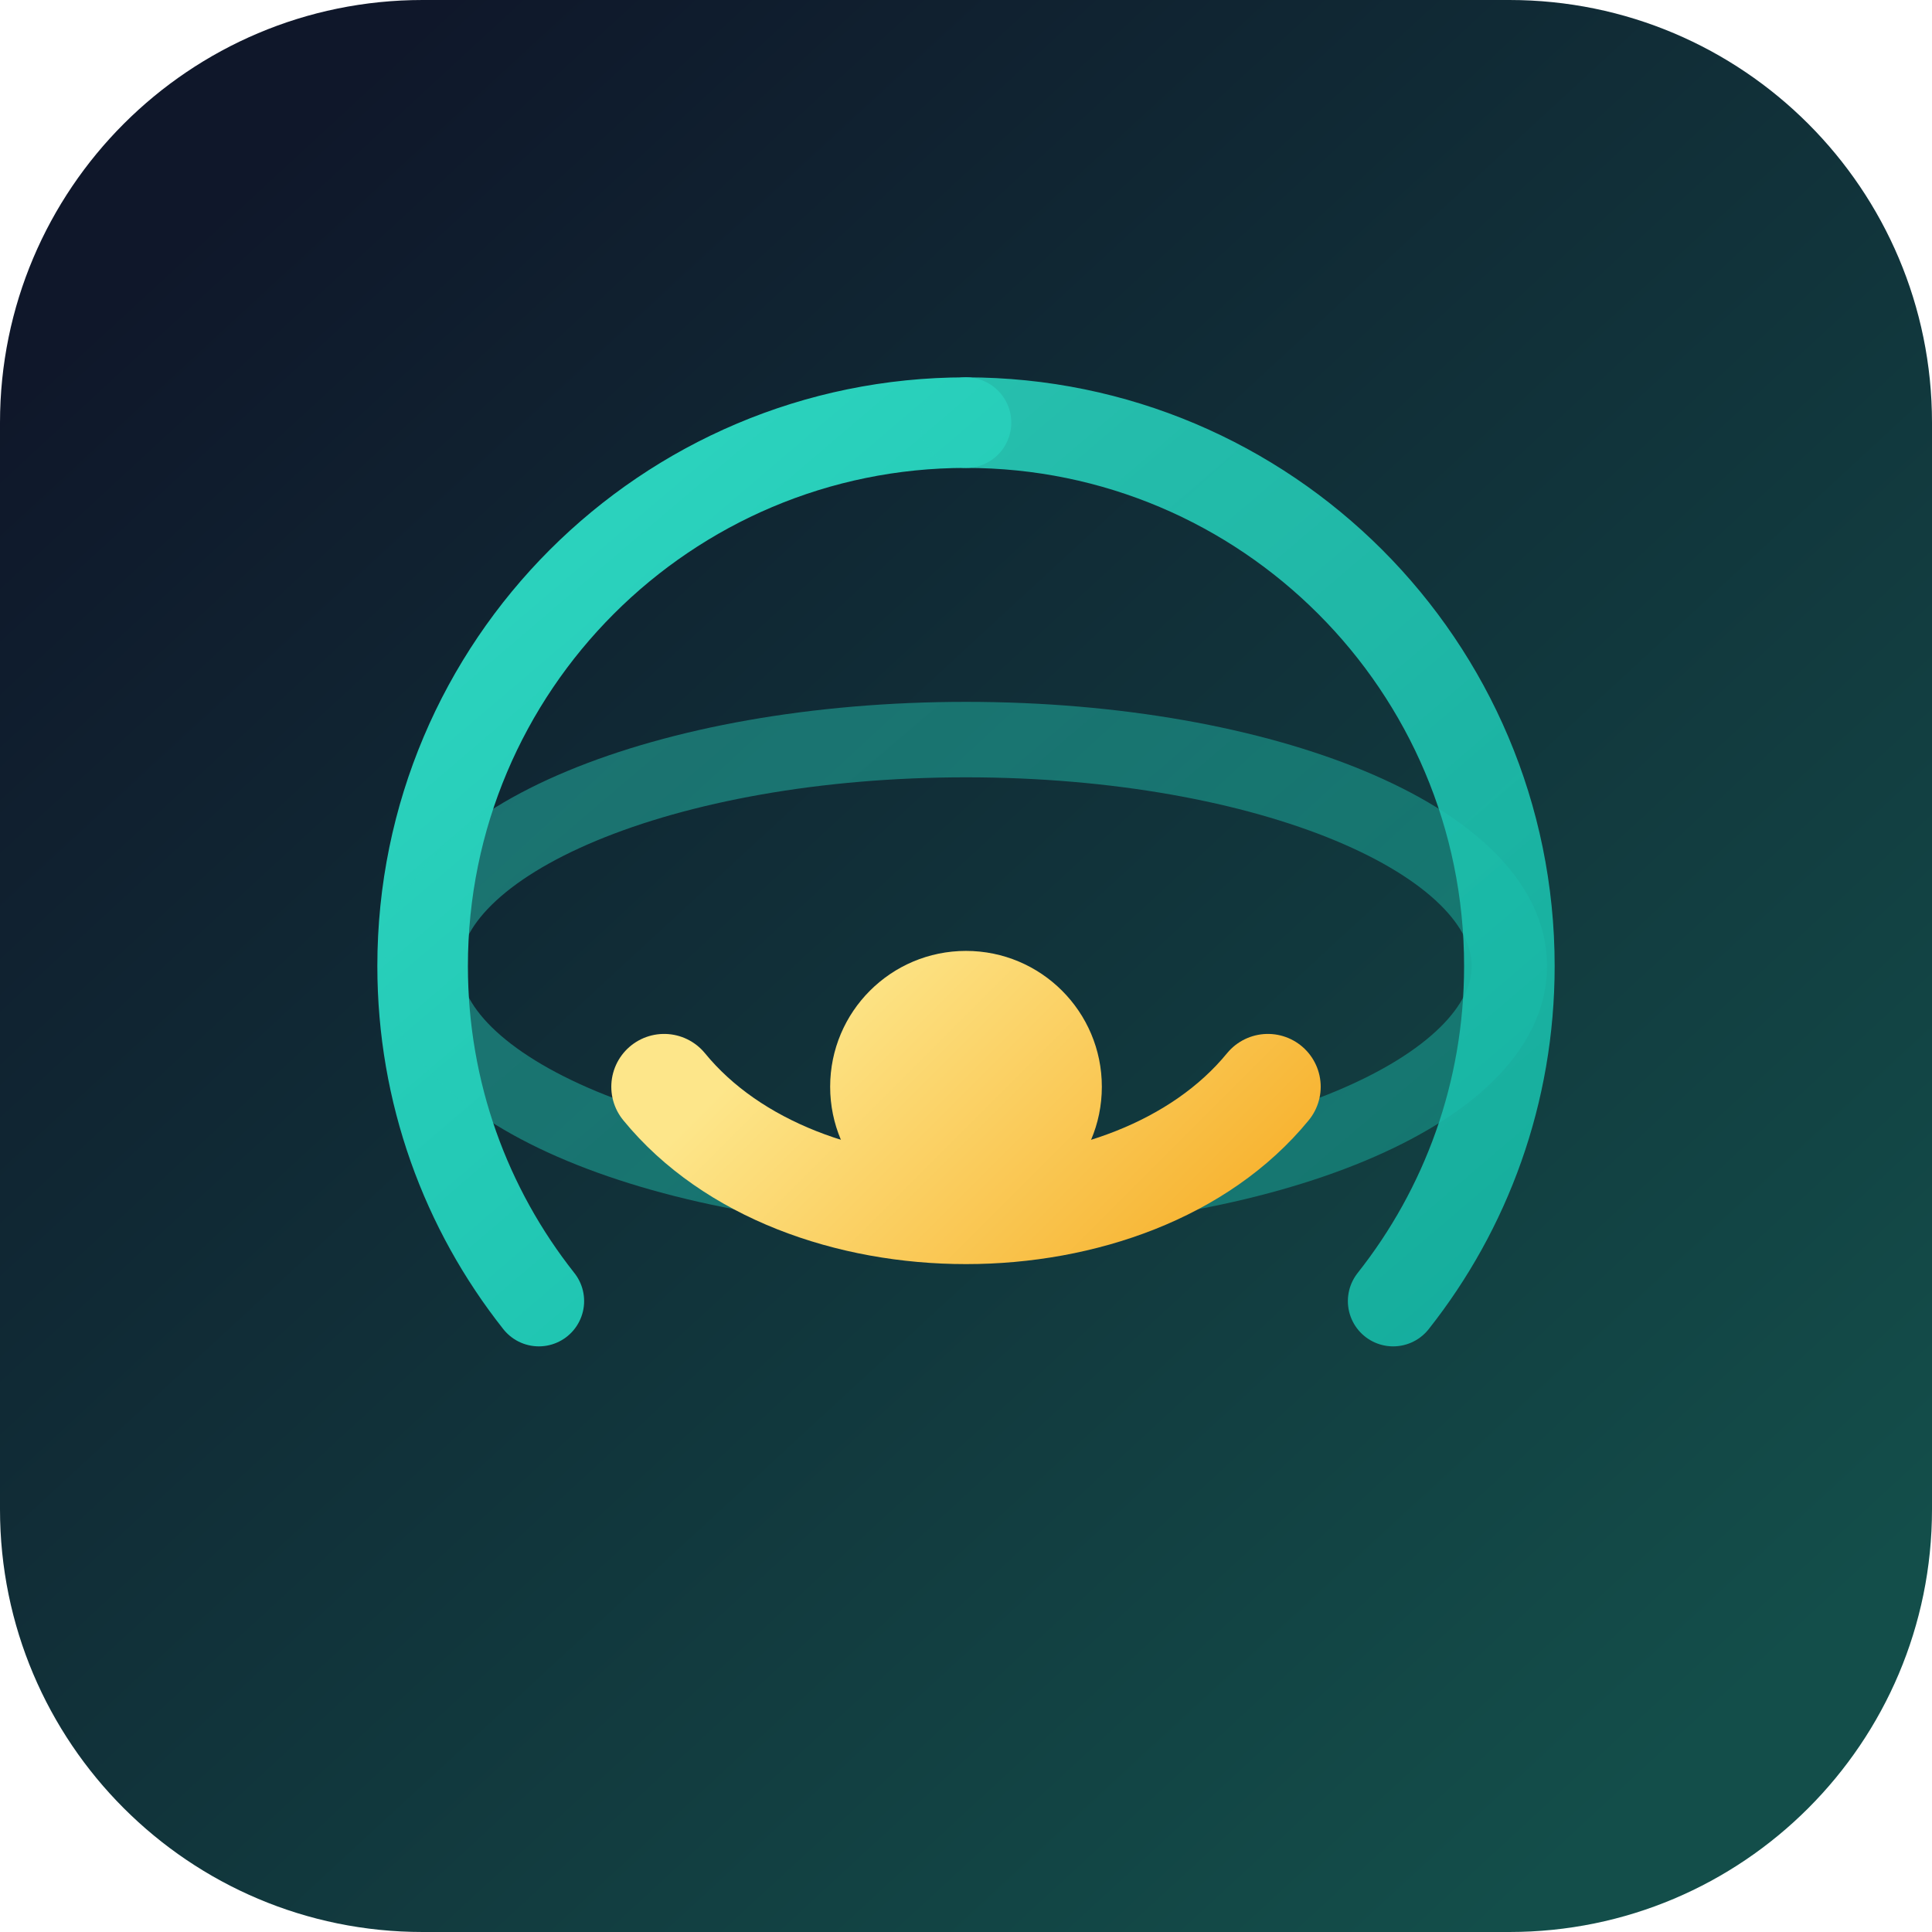
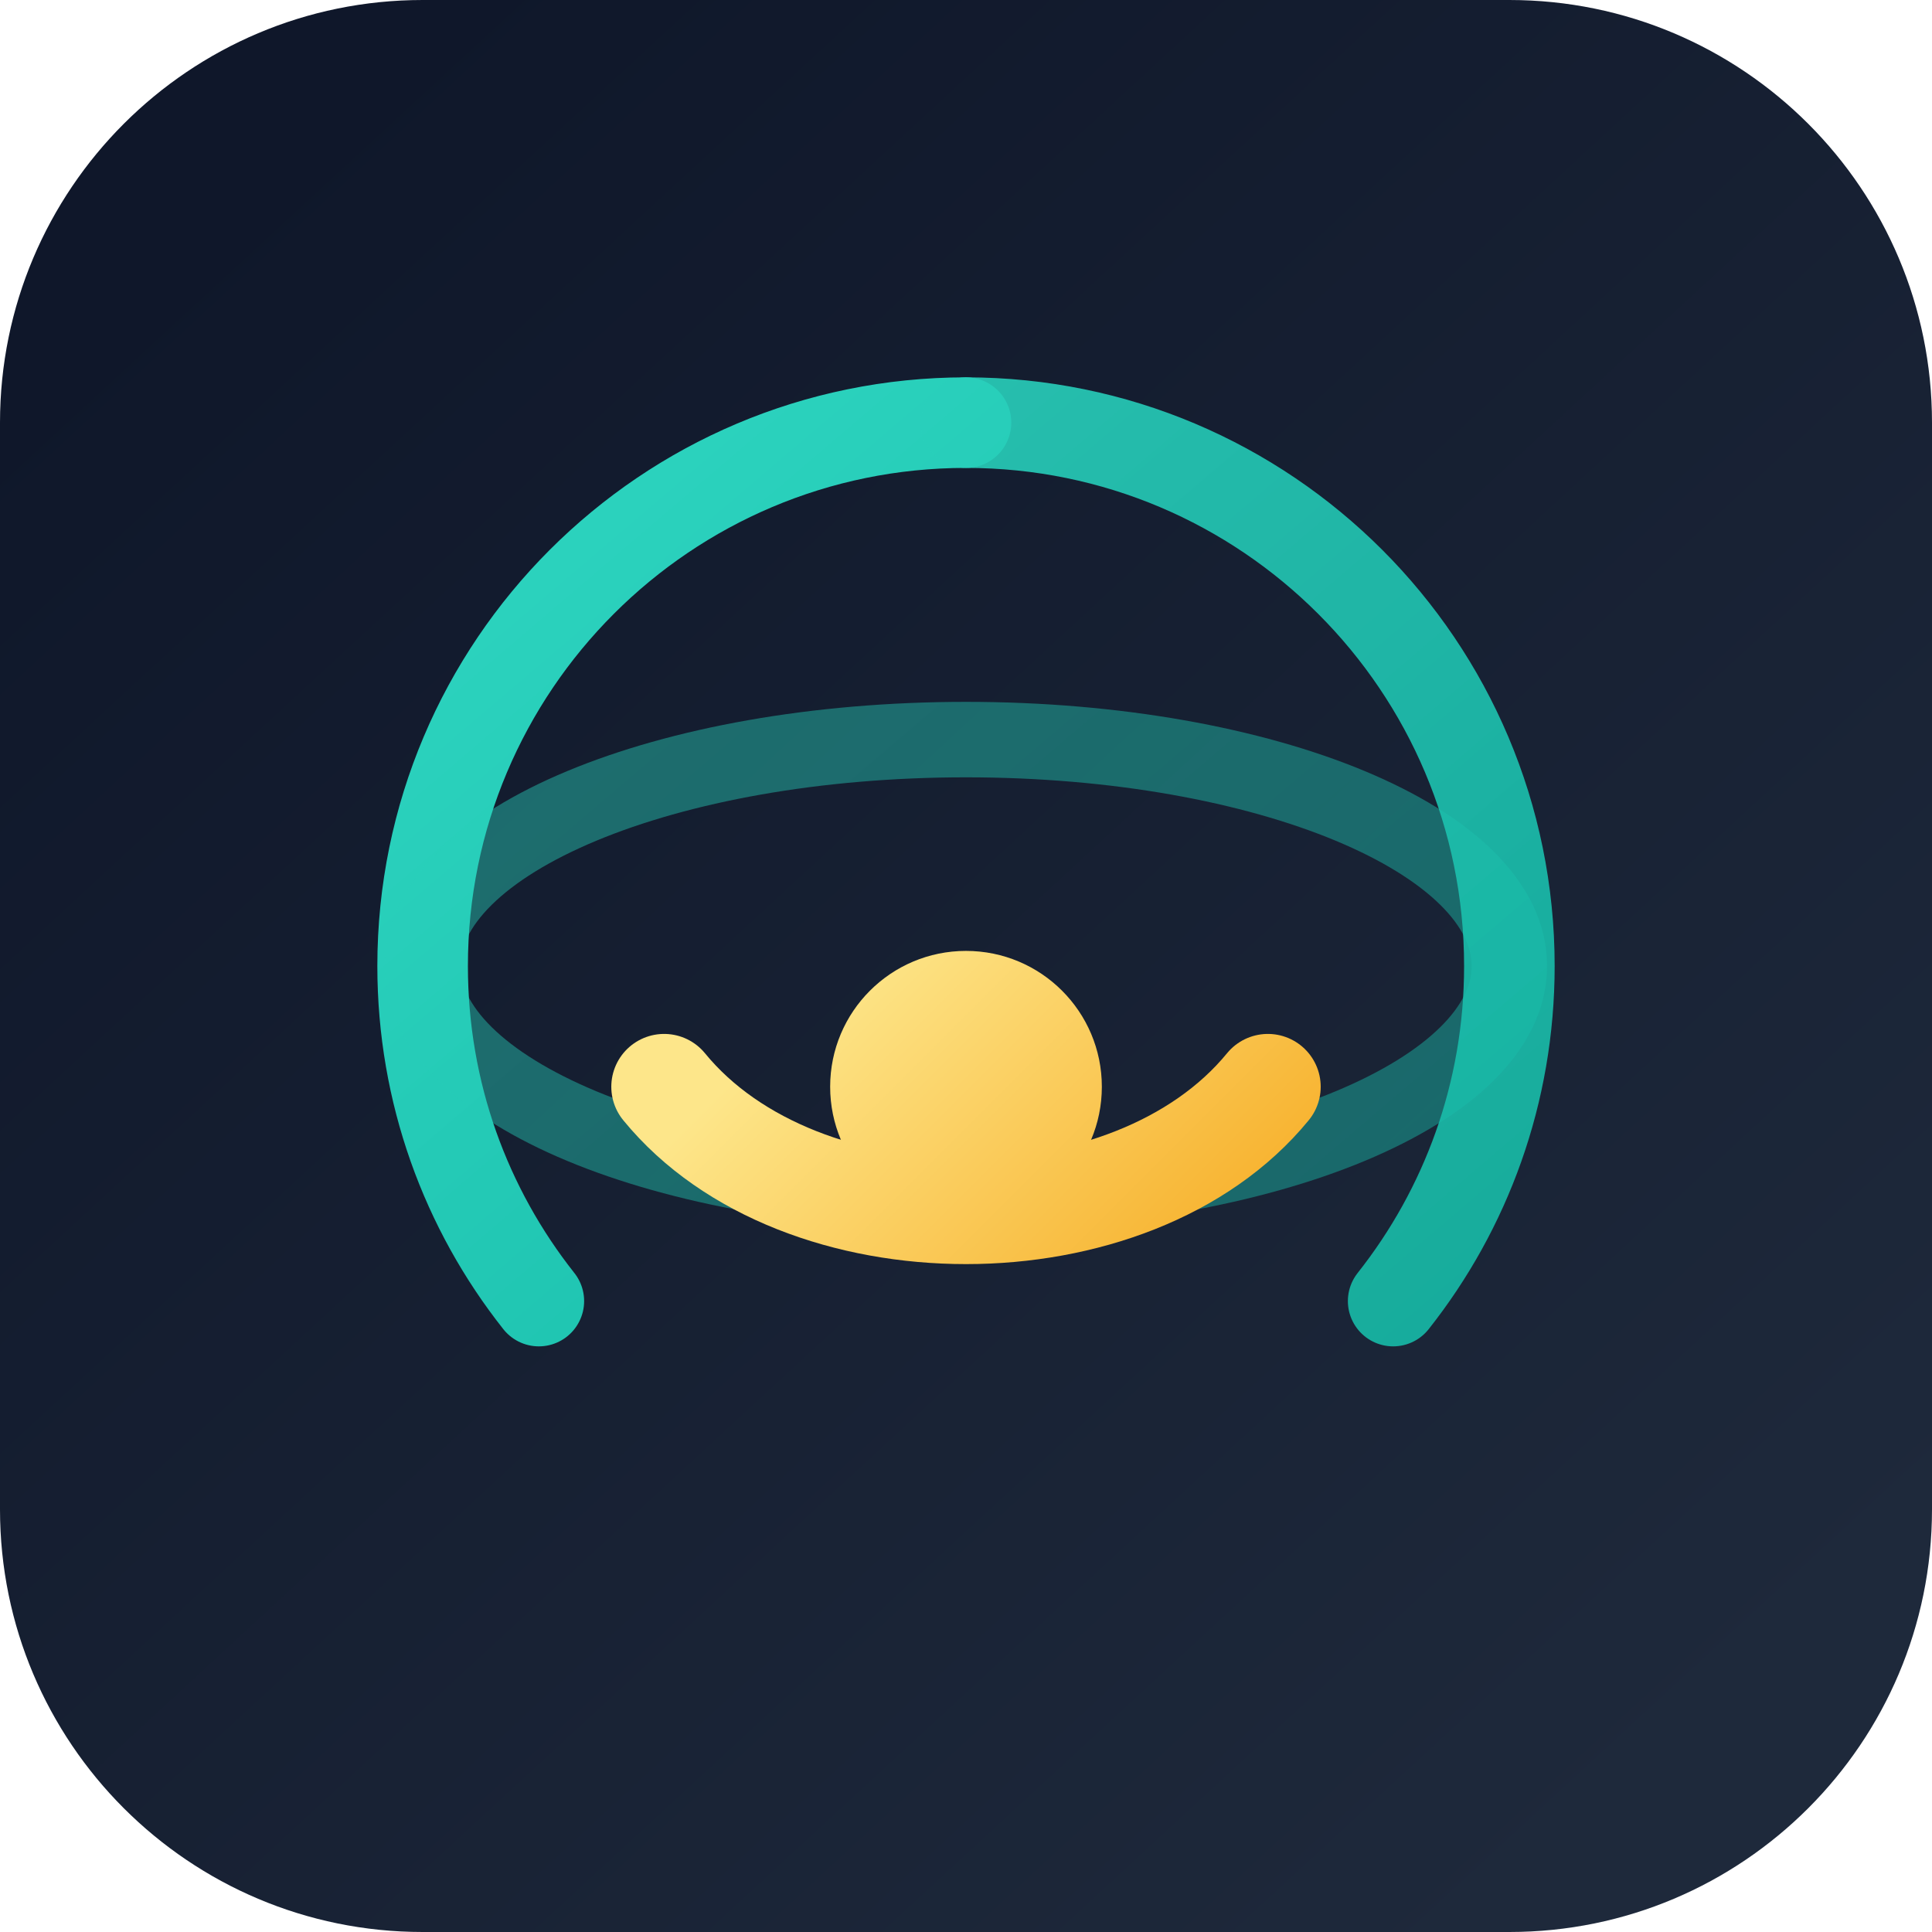
<svg xmlns="http://www.w3.org/2000/svg" viewBox="0 0 512 512" fill="none">
  <defs>
    <linearGradient id="rm-bg" x1="64" y1="48" x2="448" y2="464" gradientUnits="userSpaceOnUse">
      <stop stop-color="#0f172a" />
-       <stop offset="1" stop-color="#134e4a" />
+       <stop offset="1" stop-color="#1e293b" />
    </linearGradient>
    <linearGradient id="rm-teal" x1="140" y1="120" x2="372" y2="392" gradientUnits="userSpaceOnUse">
      <stop stop-color="#2dd4bf" />
      <stop offset="1" stop-color="#14b8a6" />
    </linearGradient>
    <linearGradient id="rm-gold" x1="220" y1="260" x2="340" y2="380" gradientUnits="userSpaceOnUse">
      <stop stop-color="#fde68a" />
      <stop offset="1" stop-color="#f59e0b" />
    </linearGradient>
  </defs>
  <rect width="512" height="512" rx="112" fill="url(#rm-bg)" />
  <path d="M256 112c-79.5 0-144 64.5-144 144 0 33.6 11.5 64.4 30.8 88.8" stroke="url(#rm-teal)" stroke-width="24" stroke-linecap="round" />
  <path d="M256 112c79.5 0 144 64.5 144 144 0 33.6-11.5 64.4-30.8 88.8" stroke="url(#rm-teal)" stroke-width="24" stroke-linecap="round" opacity="0.9" />
  <ellipse cx="256" cy="256" rx="144" ry="60" stroke="url(#rm-teal)" stroke-width="20" opacity="0.45" />
  <path d="M176 288c36 44 124 44 160 0" stroke="url(#rm-gold)" stroke-width="28" stroke-linecap="round" />
  <circle cx="256" cy="288" r="36" fill="url(#rm-gold)" />
</svg>
